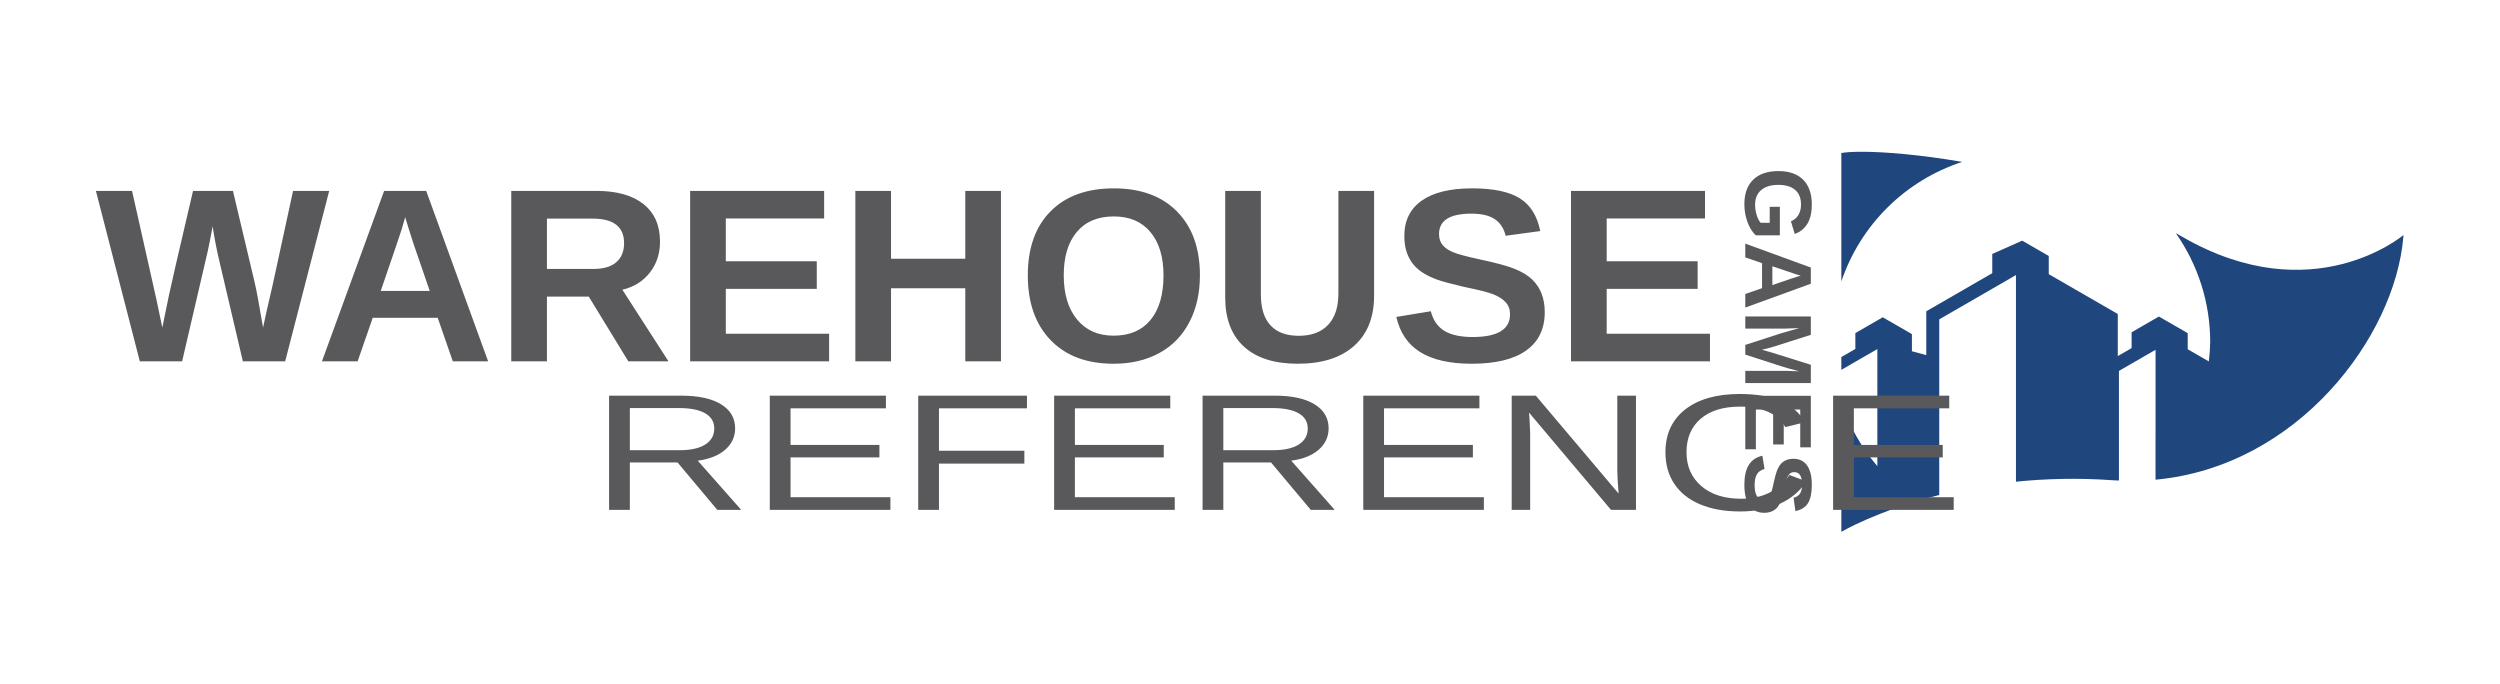
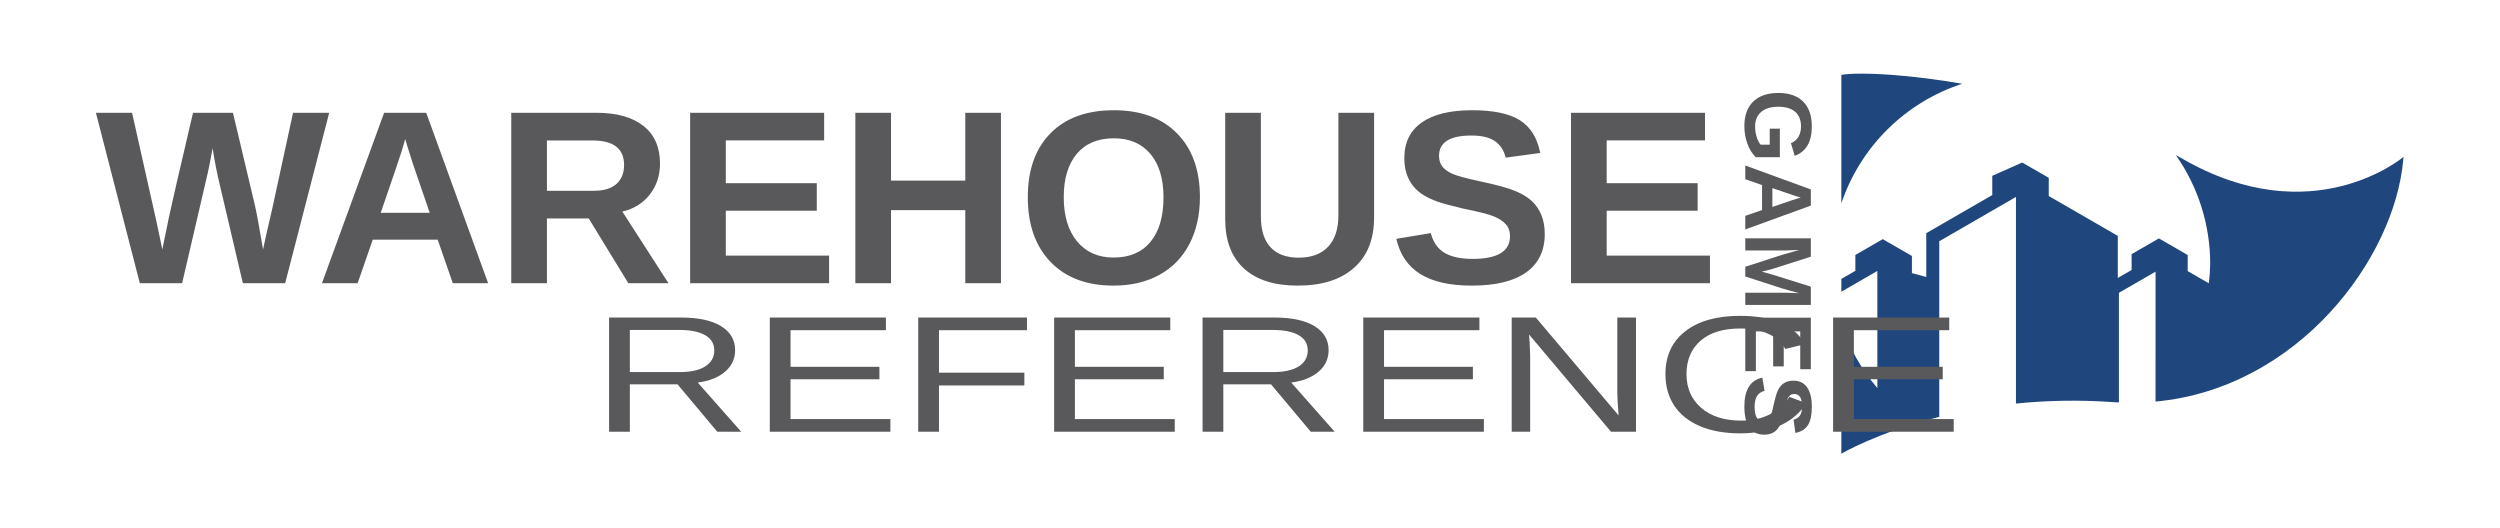
- <svg xmlns="http://www.w3.org/2000/svg" version="1.1" id="svg1" width="1280" height="350" viewBox="0 0 1280 350" xml:space="preserve">
+ <svg xmlns="http://www.w3.org/2000/svg" version="1.1" id="svg1" width="1280" height="270" viewBox="0 0 1280 270" xml:space="preserve">
  <defs id="defs1" />
  <g id="g1">
-     <g id="g5" transform="matrix(0.9807115,0,0,0.9807115,17.0688,-18.96271)">
+     <g id="g5" transform="matrix(0.9807115,0,0,0.9807115,17.0688,-58.96271)">
      <path id="path2" style="display:inline;fill:#1f467d;fill-opacity:1;stroke-width:0.919" d="m 953.992,98.569 c -4.382,0.019 -7.807,0.245 -10.086,0.635 v 67.058 a 98.986,98.986 0 0 1 63.106,-62.408 c -22.163,-3.815 -41.145,-5.337 -53.02,-5.286 z m 164.544,42.506 a 98.986,98.986 0 0 1 17.945,56.79 98.986,98.986 0 0 1 -0.727,10.163 l -11.03,-6.369 v -8.396 l -15.034,-8.68 -14.246,8.225 v 8.266 l -7.216,4.165 v -21.971 l -36.037,-20.806 v -9.49 l -13.858,-8 -15.634,6.952 v 10.033 l -34.454,19.892 v 22.872 l -7.5,-2.008 v -8.949 l -15.225,-8.788 -14.296,8.253 v 8.288 l -7.318,4.227 v 6.677 l 18.8,-10.856 v 36.998 12.197 11.946 a 98.986,98.986 0 0 1 -18.8,-33.265 v 67.549 c 0,0 18.698,-11.092 51.114,-19.24 V 250.758 238.561 186.061 l 40.045,-23.118 v 87.058 0.756 20.056 c 15.363,-1.548 32.264,-2.074 50.666,-0.743 1.043,0.075 2.064,0.082 3.099,0.134 v -19.446 -0.756 -37.024 l 19.114,-11.034 v 44.468 h -0.013 v 20.647 2.711 c 74.302,-6.841 124.916,-74.558 129.349,-126.484 0.139,-1.627 -0.019,0.188 0.104,-1.254 -0.062,0.054 -0.102,0.082 -0.102,0.082 0,0 -47.411,40.181 -115.487,0.78 -1.075,-0.622 -2.171,-1.213 -3.257,-1.819 z" />
      <text xml:space="preserve" style="font-size:129.318px;text-align:start;writing-mode:lr-tb;direction:ltr;text-anchor:start;fill:#59595b;fill-opacity:1;stroke-width:0.746" x="32.541" y="207.969" id="text2">
        <tspan x="32.541" y="207.969" id="tspan3" style="font-style:normal;font-variant:normal;font-weight:bold;font-stretch:normal;font-size:129.318px;font-family:Arial;-inkscape-font-specification:'Arial Bold';fill:#59595b;fill-opacity:1;stroke-width:0.746">WAREHOUSE</tspan>
      </text>
      <text xml:space="preserve" style="font-size:100.327px;text-align:start;writing-mode:lr-tb;direction:ltr;text-anchor:start;fill:#59595b;fill-opacity:1;stroke-width:0.752" x="251.341" y="330.612" id="text4" transform="scale(1.157973,0.8635782)">
        <tspan x="251.341" y="330.612" id="tspan4" style="font-style:normal;font-variant:normal;font-weight:normal;font-stretch:condensed;font-size:100.327px;font-family:Arial;-inkscape-font-specification:'Arial Condensed';fill:#59595b;fill-opacity:1;stroke-width:0.752">REFERENCE</tspan>
      </text>
      <text xml:space="preserve" style="font-size:49.738px;text-align:start;writing-mode:lr-tb;direction:ltr;text-anchor:start;fill:#59595b;fill-opacity:1;stroke-width:0.746" x="106.607" y="-893.757" id="text5" transform="rotate(90)">
        <tspan x="106.607" y="-893.757" id="tspan5" style="font-style:normal;font-variant:normal;font-weight:bold;font-stretch:normal;font-size:49.738px;font-family:Arial;-inkscape-font-specification:'Arial Bold';fill:#59595b;fill-opacity:1;stroke-width:0.746">GAMES</tspan>
      </text>
    </g>
  </g>
</svg>
